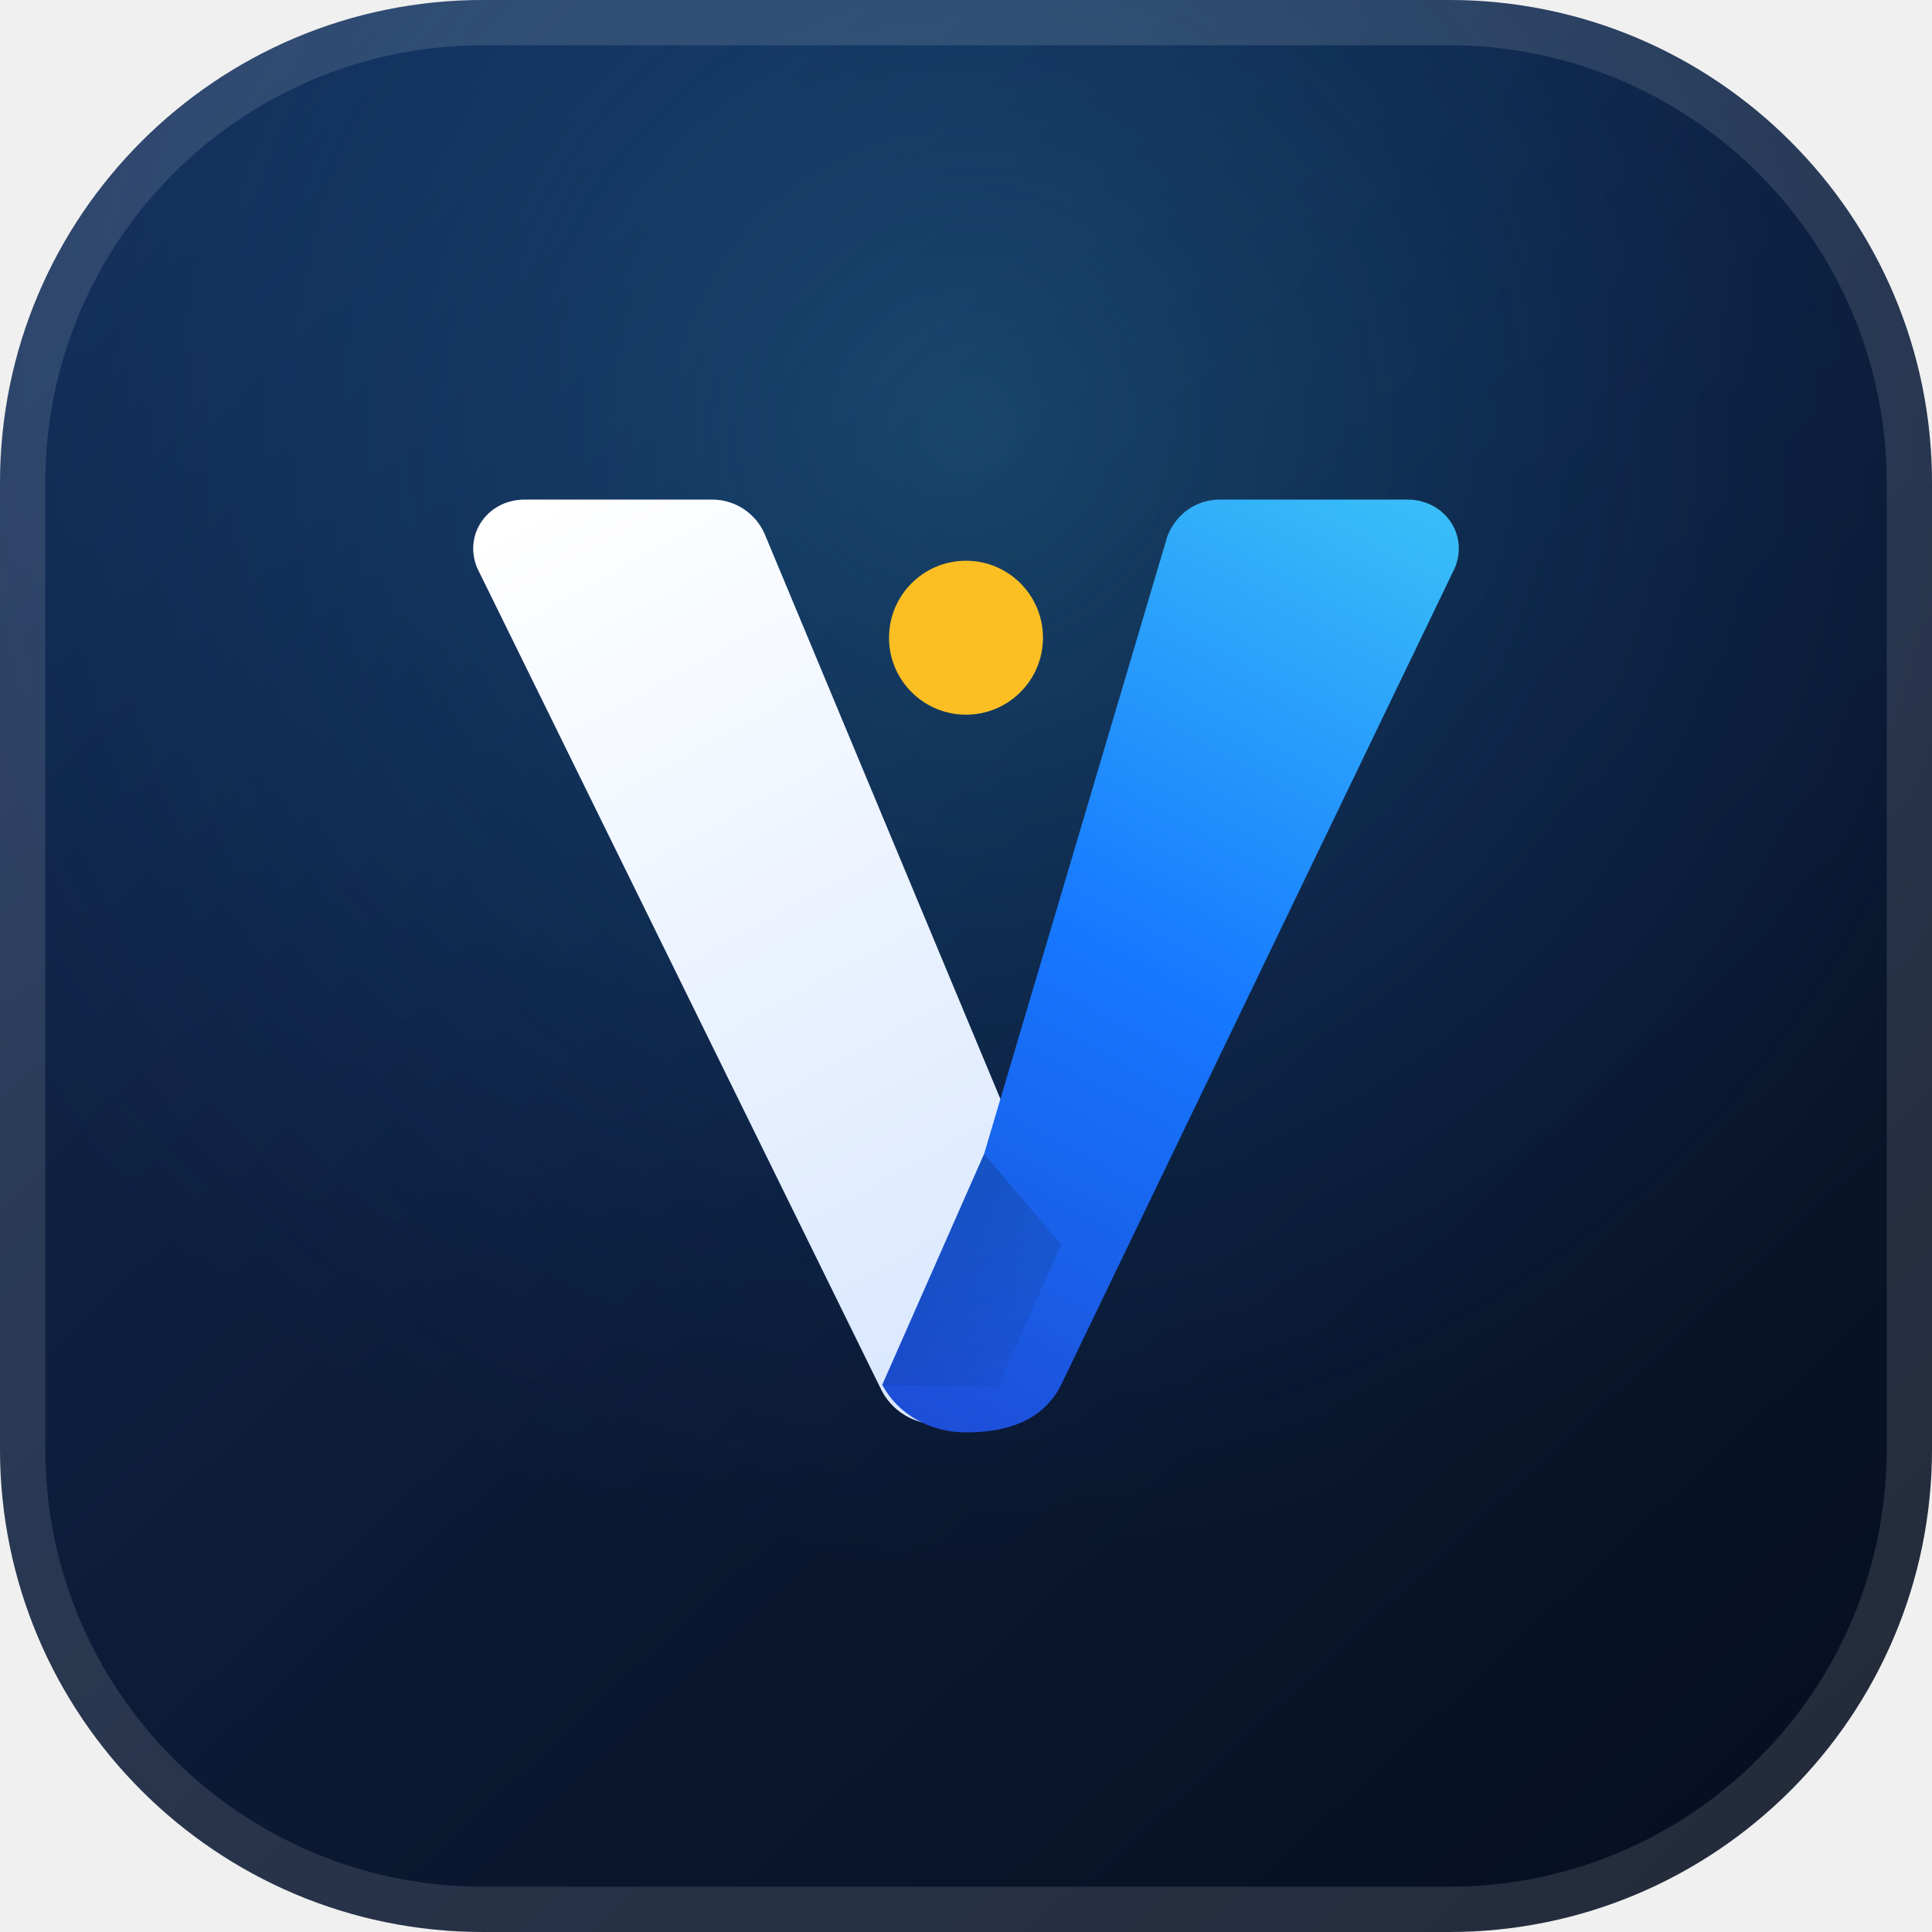
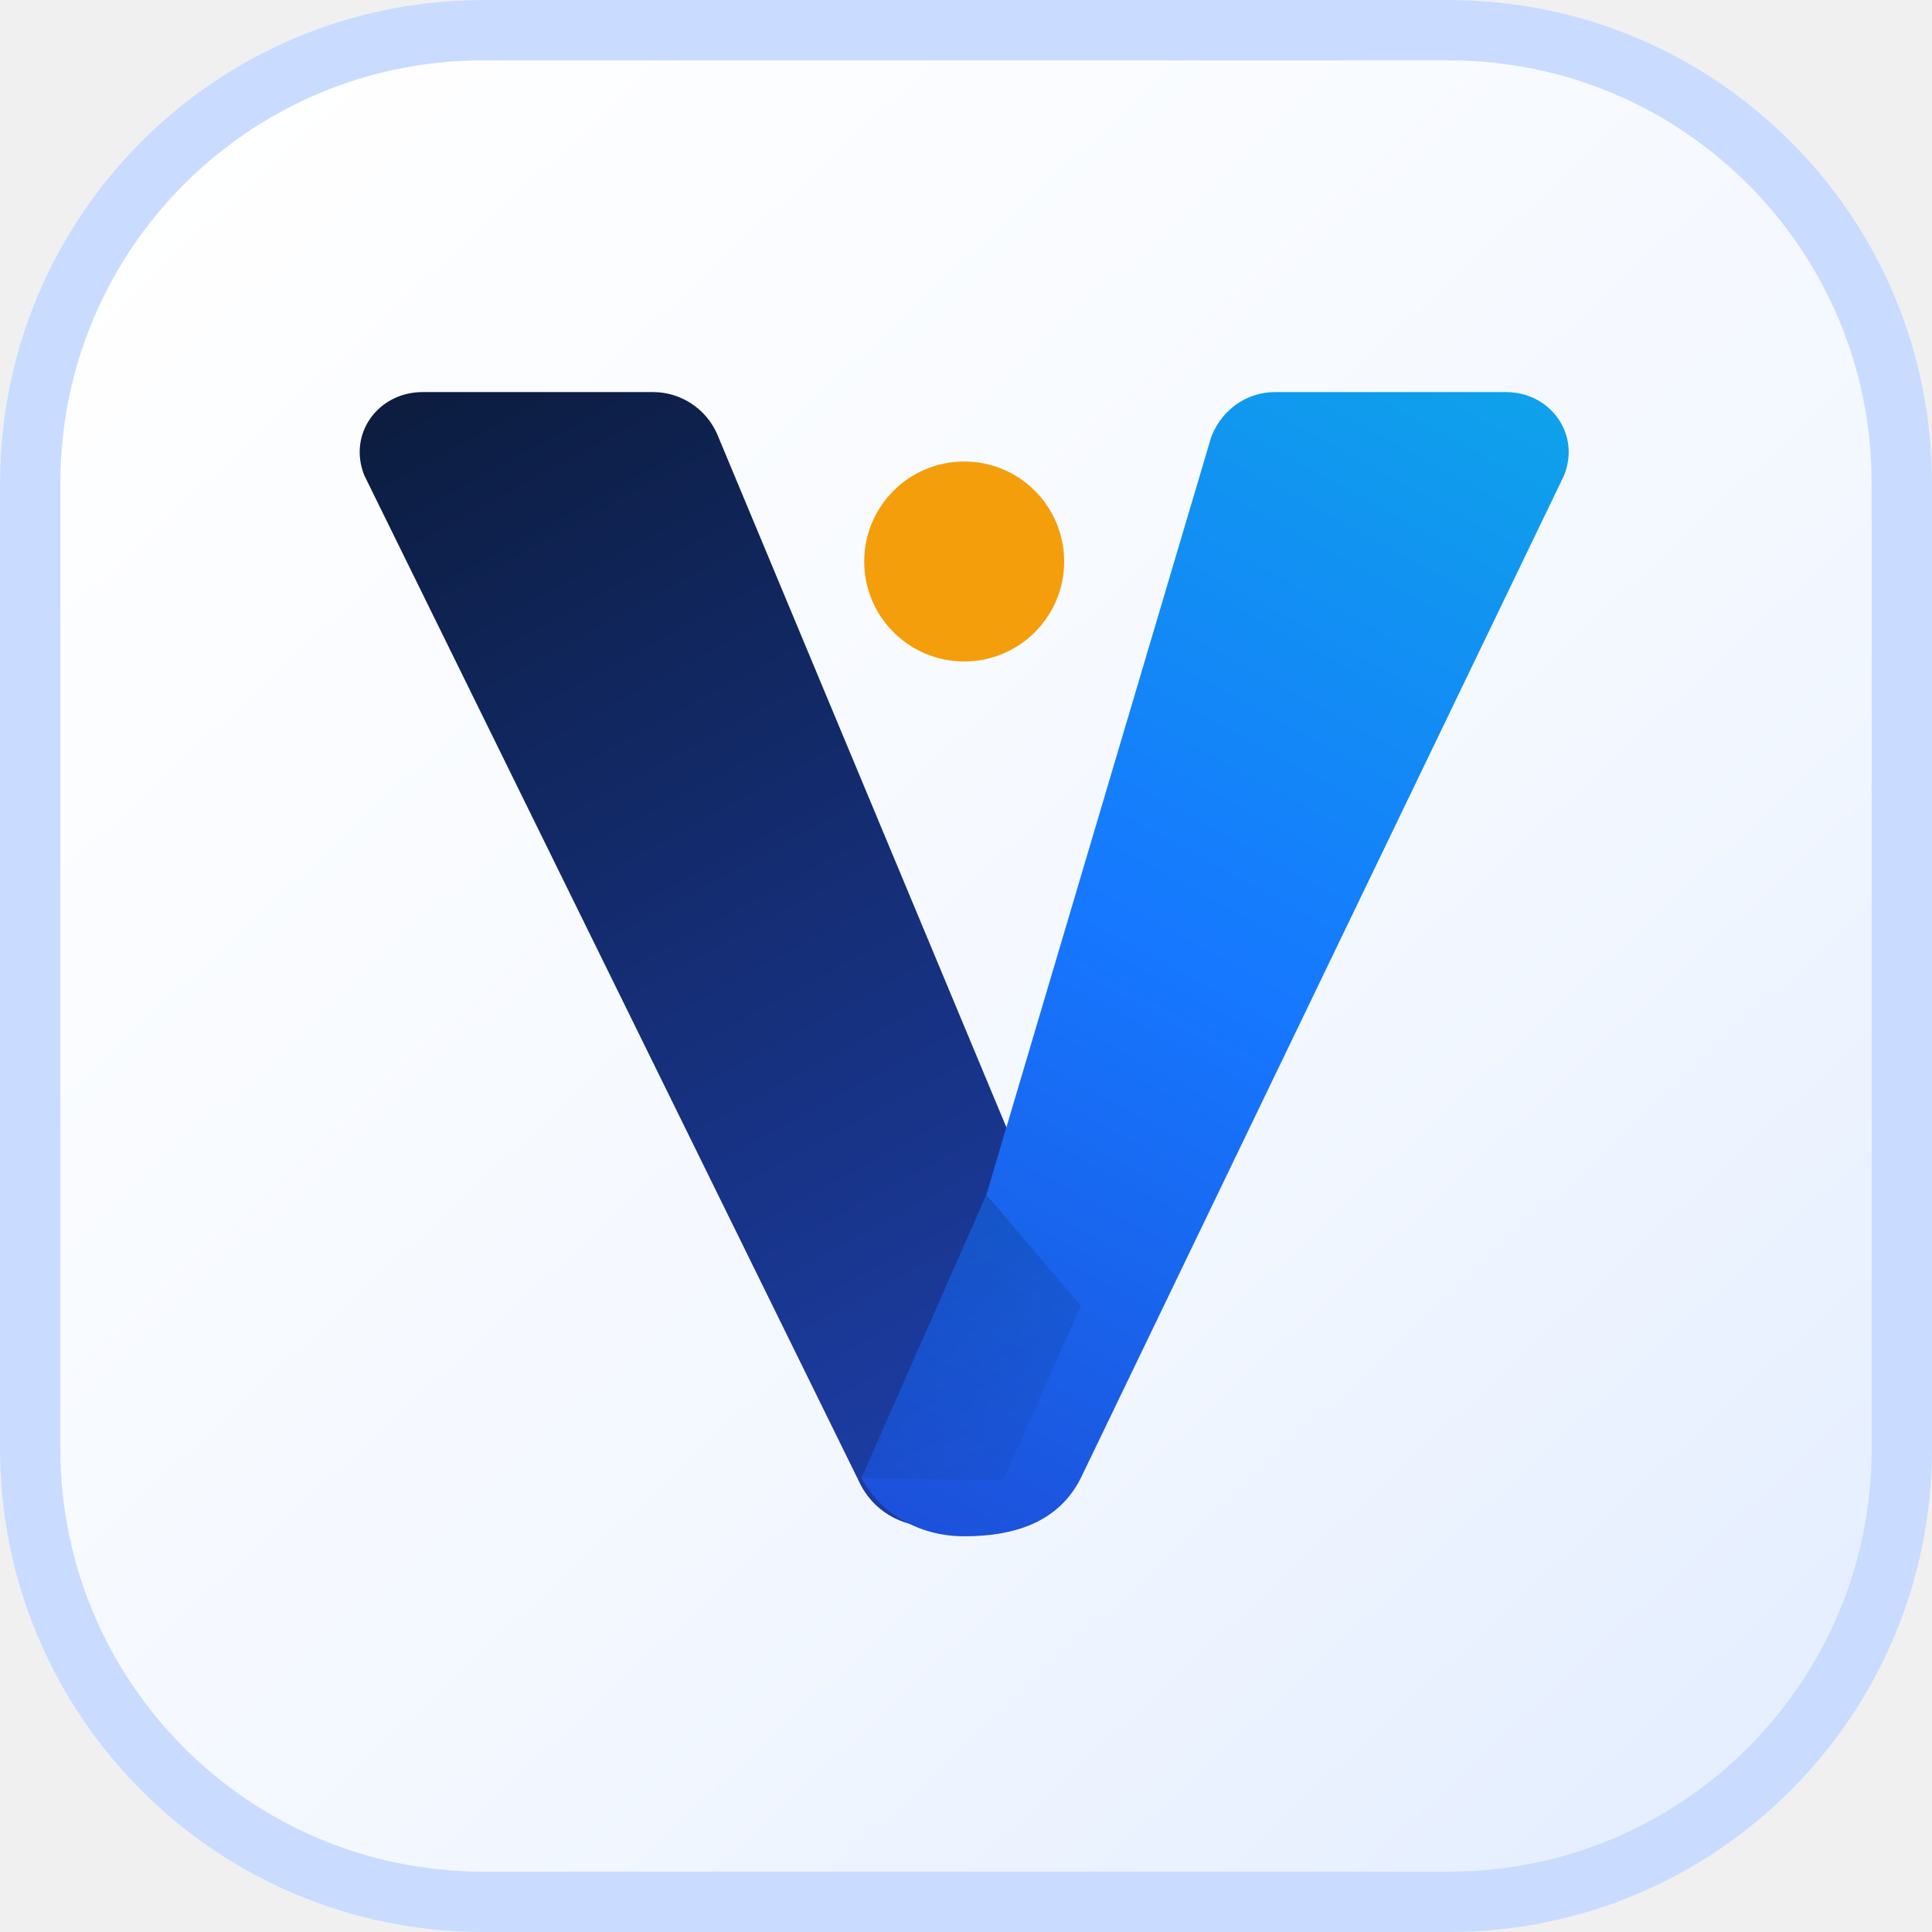
<svg xmlns="http://www.w3.org/2000/svg" viewBox="0 0 64 64" role="img">
  <defs>
    <linearGradient id="fv-bg" x1="6" y1="4" x2="58" y2="60" gradientUnits="userSpaceOnUse">
-       <stop offset="0%" stop-color="#132B52" />
-       <stop offset="55%" stop-color="#0B1933" />
-       <stop offset="100%" stop-color="#071022" />
+       <stop offset="0%" stop-color="#FFFFFF" />
+       <stop offset="65%" stop-color="#F2F7FF" />
+       <stop offset="100%" stop-color="#E4EEFF" />
    </linearGradient>
-     <radialGradient id="fv-glow" cx="32" cy="14" r="38" gradientUnits="userSpaceOnUse">
-       <stop offset="0%" stop-color="#38BDF8" stop-opacity="0.24" />
-       <stop offset="100%" stop-color="#1677FF" stop-opacity="0" />
-     </radialGradient>
-     <linearGradient id="fv-w" x1="12" y1="12" x2="34" y2="52" gradientUnits="userSpaceOnUse">
-       <stop offset="0%" stop-color="#FFFFFF" />
-       <stop offset="100%" stop-color="#D7E6FF" />
+     <linearGradient id="fv-l1" x1="10" y1="10" x2="34" y2="54" gradientUnits="userSpaceOnUse">
+       <stop offset="0%" stop-color="#0B1B3A" />
+       <stop offset="100%" stop-color="#1E40AF" />
    </linearGradient>
-     <linearGradient id="fv-b" x1="52" y1="12" x2="30" y2="52" gradientUnits="userSpaceOnUse">
-       <stop offset="0%" stop-color="#38BDF8" />
+     <linearGradient id="fv-l2" x1="54" y1="10" x2="30" y2="54" gradientUnits="userSpaceOnUse">
+       <stop offset="0%" stop-color="#0EA5E9" />
      <stop offset="52%" stop-color="#1677FF" />
      <stop offset="100%" stop-color="#1D4ED8" />
    </linearGradient>
-     <linearGradient id="fv-s" x1="30" y1="36" x2="38" y2="52" gradientUnits="userSpaceOnUse">
-       <stop offset="0%" stop-color="#09204A" stop-opacity="0.35" />
-       <stop offset="100%" stop-color="#09204A" stop-opacity="0" />
+     <linearGradient id="fv-ls" x1="30" y1="36" x2="38" y2="52" gradientUnits="userSpaceOnUse">
+       <stop offset="0%" stop-color="#081530" stop-opacity="0.28" />
+       <stop offset="100%" stop-color="#081530" stop-opacity="0" />
    </linearGradient>
  </defs>
  <rect width="64" height="64" rx="16" fill="url(#fv-bg)" />
-   <rect width="64" height="64" rx="16" fill="url(#fv-glow)" />
-   <rect x="0.75" y="0.75" width="62.5" height="62.5" rx="15.25" fill="none" stroke="#FFFFFF" stroke-opacity="0.12" stroke-width="1.5" />
-   <g transform="translate(8 8) scale(0.75)">
-     <path fill="url(#fv-w)" d="M10.4 14.4C9.8 12.9 10.9 11.4 12.5 11.4H20.8C21.8 11.4 22.7 12 23.1 12.9L36.2 44.3L33.4 50.6C32.4 52.8 29.2 52.8 28.2 50.6L10.4 14.4Z" />
-     <path fill="url(#fv-b)" d="M43.2 11.4H51.5C53.1 11.4 54.2 12.9 53.6 14.4L36.2 50.5C35.4 52.1 33.8 52.6 32 52.6C30.4 52.6 29 51.8 28.3 50.5L32.8 40.3L40.9 13C41.3 12 42.2 11.4 43.2 11.4Z" />
-     <path fill="url(#fv-s)" d="M32.8 40.3L36.2 44.3L33.4 50.6L28.3 50.5L32.8 40.3Z" />
-     <circle cx="32" cy="17.5" r="3.4" fill="#FBBF24" />
+   <rect x="1" y="1" width="62" height="62" rx="15" fill="none" stroke="#C9DCFF" stroke-width="2" />
+   <g transform="translate(2.5 2.5) scale(0.92)">
+     <path fill="url(#fv-l1)" d="M10.4 14.4C9.8 12.9 10.9 11.4 12.5 11.4H20.8C21.8 11.4 22.7 12 23.1 12.9L36.2 44.3L33.4 50.6C32.4 52.8 29.2 52.8 28.2 50.6L10.4 14.4Z" />
+     <path fill="url(#fv-l2)" d="M43.2 11.4H51.5C53.1 11.4 54.2 12.9 53.6 14.4L36.2 50.5C35.4 52.1 33.8 52.6 32 52.6C30.4 52.6 29 51.8 28.3 50.5L32.8 40.3L40.9 13C41.3 12 42.2 11.4 43.2 11.4Z" />
+     <path fill="url(#fv-ls)" d="M32.8 40.3L36.2 44.3L33.4 50.6L28.3 50.5L32.8 40.3Z" />
+     <circle cx="32" cy="17.5" r="3.6" fill="#F59E0B" />
  </g>
</svg>
